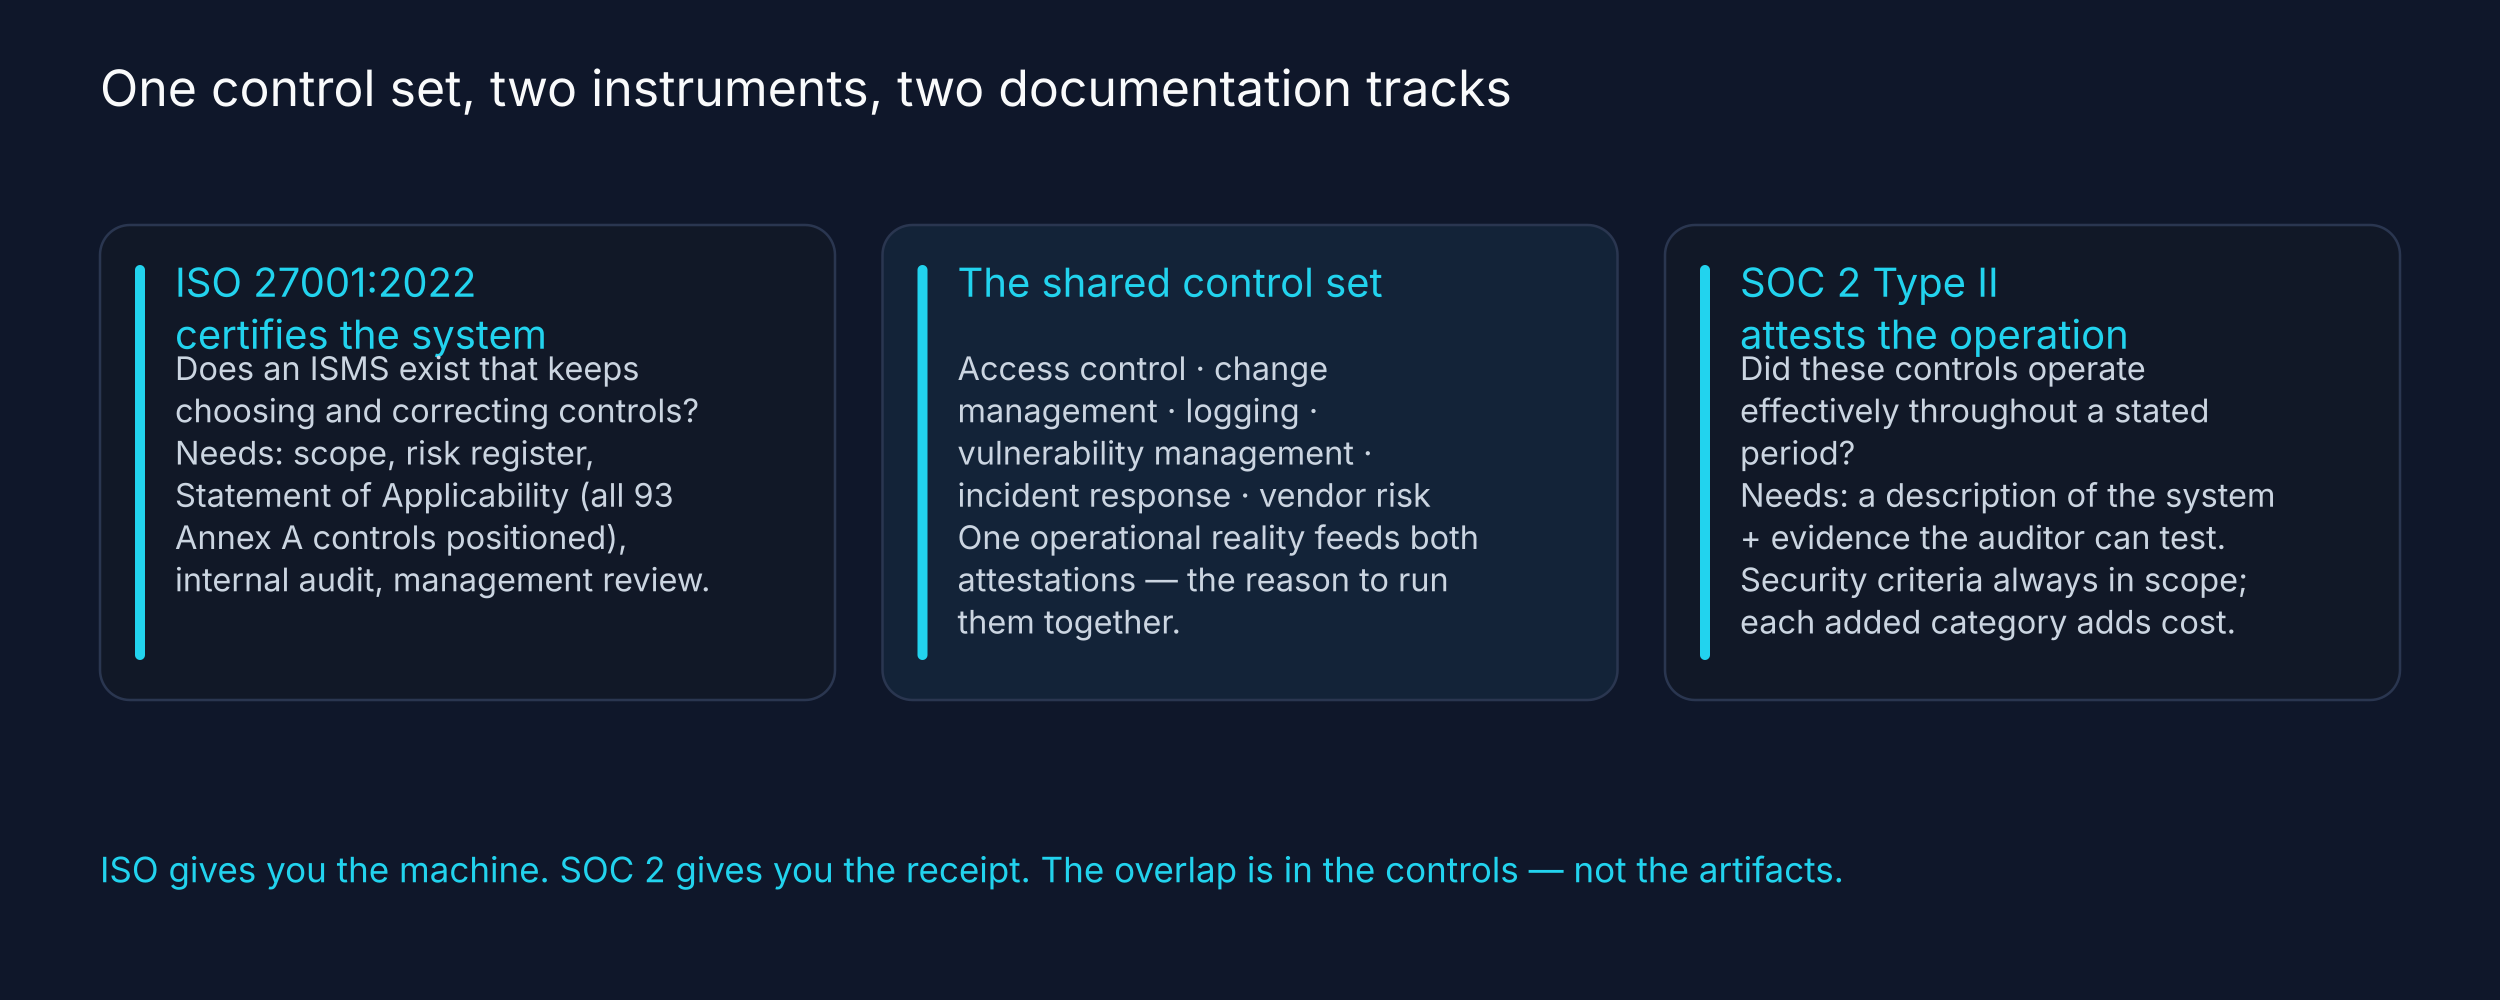
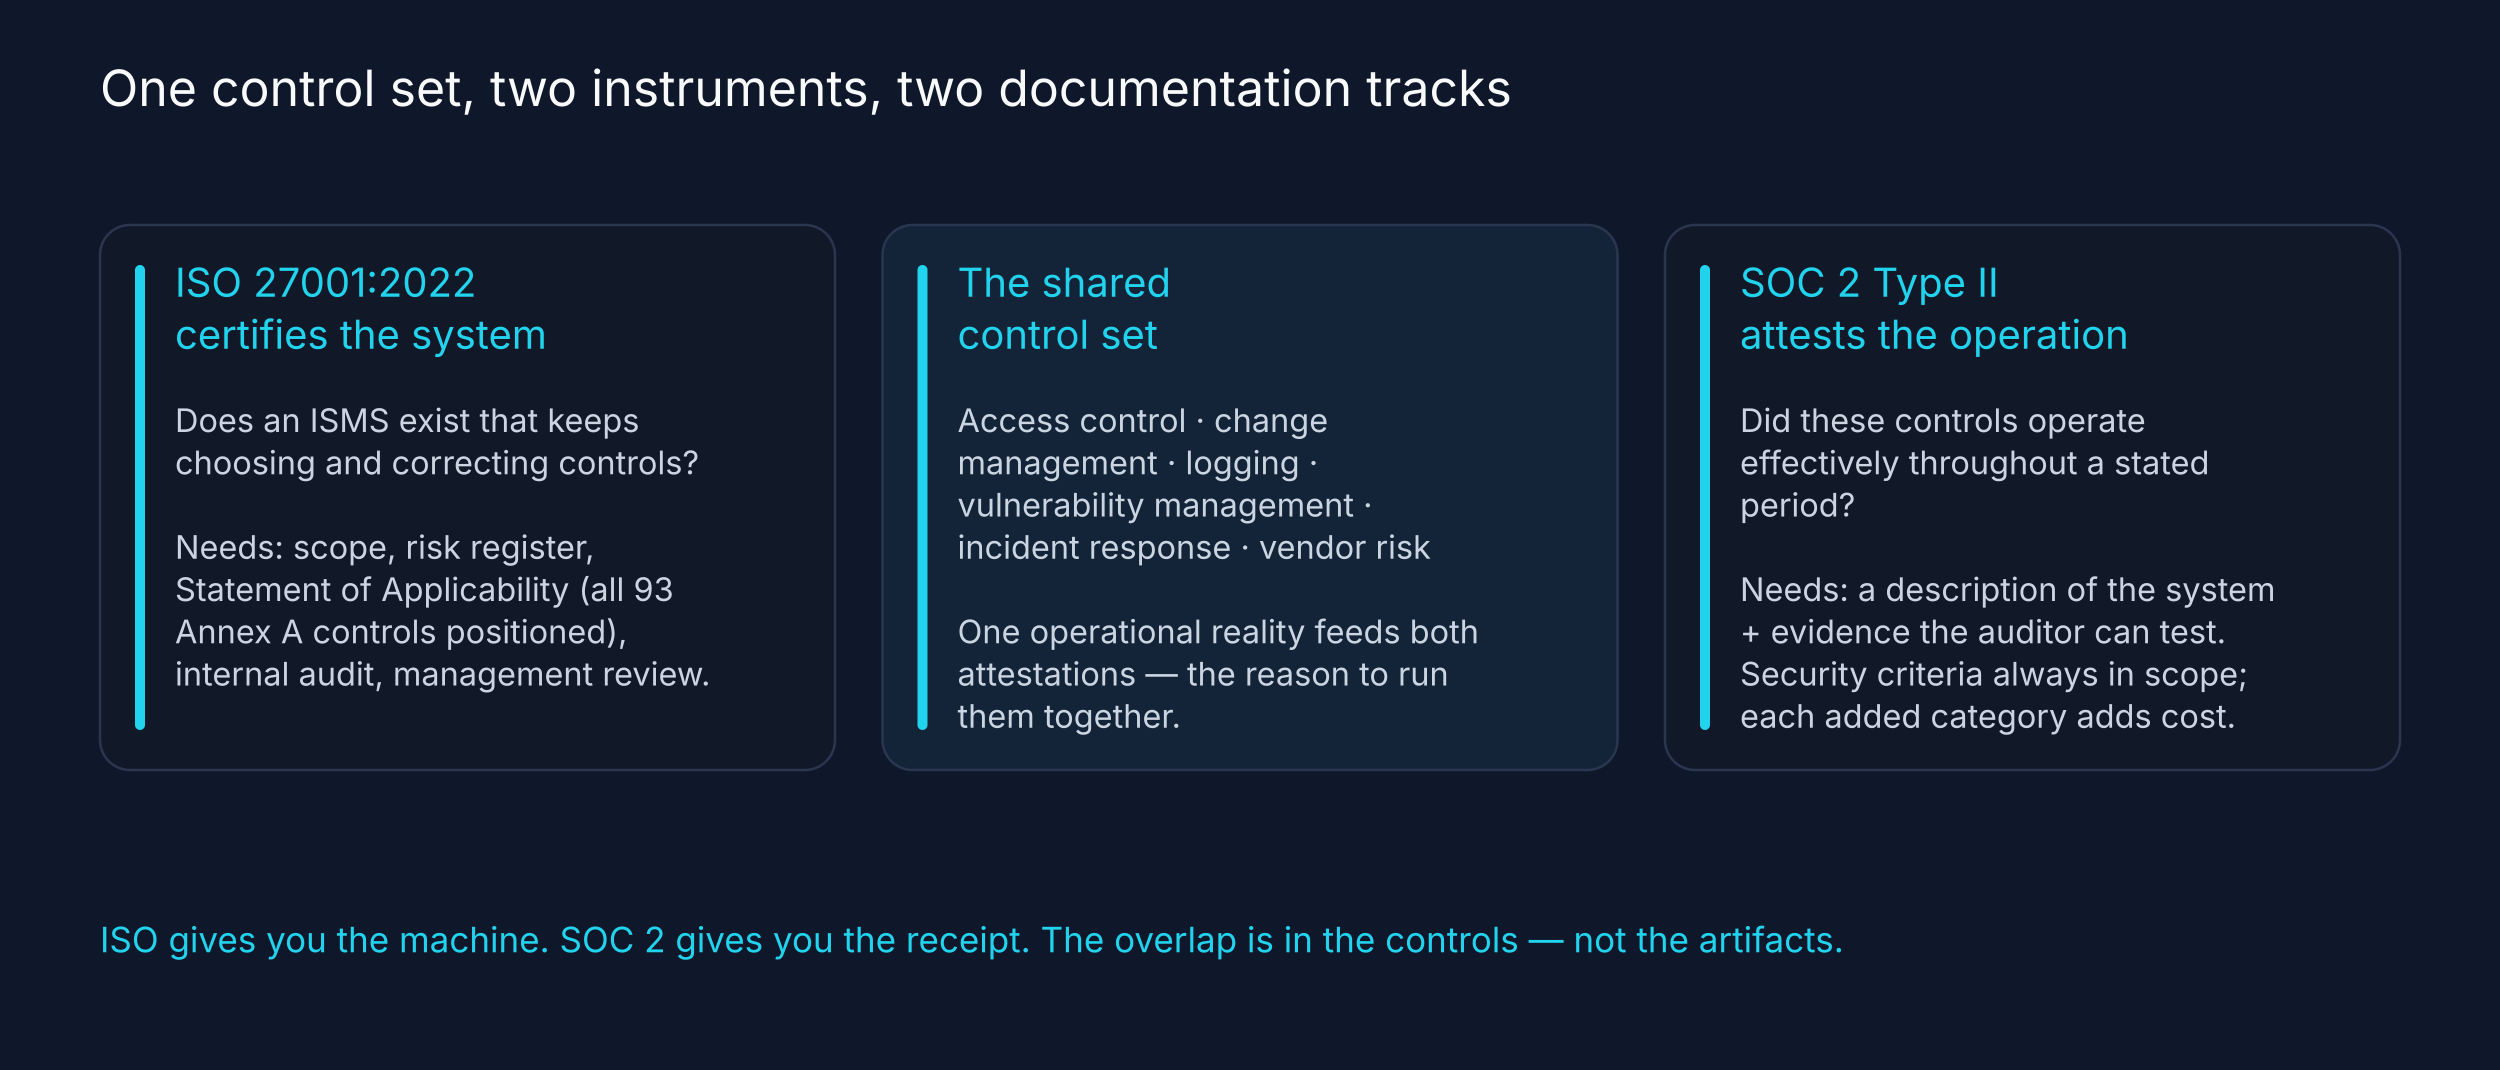
- <svg xmlns="http://www.w3.org/2000/svg" viewBox="0 0 1000 400" font-family="Inter, system-ui, -apple-system, Segoe UI, sans-serif">
-   <rect width="1000" height="400" fill="#0f172a" />
+ <svg xmlns="http://www.w3.org/2000/svg" viewBox="0 0 1000 428" font-family="Inter, system-ui, -apple-system, Segoe UI, sans-serif">
+   <rect width="1000" height="428" fill="#0f172a" />
  <text x="40" y="42.4" font-size="20" fill="#f9fafb" text-anchor="start">
    <tspan x="40" dy="0">One control set, two instruments, two documentation tracks</tspan>
  </text>
-   <rect x="40.0" y="90" width="294.0" height="190" rx="12" fill="#111827" stroke="#2a3650" stroke-width="1" />
-   <rect x="54.0" y="106" width="4" height="158" rx="2" fill="#22d3ee" />
+   <rect x="40.0" y="90" width="294.0" height="218" rx="12" fill="#111827" stroke="#2a3650" stroke-width="1" />
+   <rect x="54.0" y="106" width="4" height="186" rx="2" fill="#22d3ee" />
  <text x="70.0" y="118.7" font-size="16" fill="#22d3ee" text-anchor="start">
    <tspan x="70.0" dy="0">ISO 27001:2022</tspan>
    <tspan x="70.0" dy="20.8">certifies the system</tspan>
  </text>
-   <text x="70.0" y="152.0" font-size="13" fill="#cbd5e1" text-anchor="start">
+   <text x="70.0" y="172.8" font-size="13" fill="#cbd5e1" text-anchor="start">
    <tspan x="70.0" dy="0">Does an ISMS exist that keeps</tspan>
    <tspan x="70.0" dy="16.9">choosing and correcting controls?</tspan>
-     <tspan x="70.0" dy="16.9" />
+     <tspan x="70.0" dy="16.9"> </tspan>
    <tspan x="70.0" dy="16.9">Needs: scope, risk register,</tspan>
    <tspan x="70.0" dy="16.9">Statement of Applicability (all 93</tspan>
    <tspan x="70.0" dy="16.9">Annex A controls positioned),</tspan>
    <tspan x="70.0" dy="16.9">internal audit, management review.</tspan>
  </text>
-   <rect x="353.0" y="90" width="294.0" height="190" rx="12" fill="#132338" stroke="#2a3650" stroke-width="1" />
-   <rect x="367.0" y="106" width="4" height="158" rx="2" fill="#22d3ee" />
+   <rect x="353.0" y="90" width="294.0" height="218" rx="12" fill="#132338" stroke="#2a3650" stroke-width="1" />
+   <rect x="367.0" y="106" width="4" height="186" rx="2" fill="#22d3ee" />
  <text x="383.0" y="118.7" font-size="16" fill="#22d3ee" text-anchor="start">
-     <tspan x="383.0" dy="0">The shared control set</tspan>
+     <tspan x="383.0" dy="0">The shared</tspan>
+     <tspan x="383.0" dy="20.8">control set</tspan>
  </text>
-   <text x="383.0" y="152.0" font-size="13" fill="#cbd5e1" text-anchor="start">
+   <text x="383.0" y="172.8" font-size="13" fill="#cbd5e1" text-anchor="start">
    <tspan x="383.0" dy="0">Access control · change</tspan>
    <tspan x="383.0" dy="16.9">management · logging ·</tspan>
    <tspan x="383.0" dy="16.9">vulnerability management ·</tspan>
    <tspan x="383.0" dy="16.9">incident response · vendor risk</tspan>
-     <tspan x="383.0" dy="16.9" />
+     <tspan x="383.0" dy="16.9"> </tspan>
    <tspan x="383.0" dy="16.9">One operational reality feeds both</tspan>
    <tspan x="383.0" dy="16.9">attestations — the reason to run</tspan>
    <tspan x="383.0" dy="16.9">them together.</tspan>
  </text>
-   <rect x="666.0" y="90" width="294.0" height="190" rx="12" fill="#111827" stroke="#2a3650" stroke-width="1" />
-   <rect x="680.0" y="106" width="4" height="158" rx="2" fill="#22d3ee" />
+   <rect x="666.0" y="90" width="294.0" height="218" rx="12" fill="#111827" stroke="#2a3650" stroke-width="1" />
+   <rect x="680.0" y="106" width="4" height="186" rx="2" fill="#22d3ee" />
  <text x="696.0" y="118.7" font-size="16" fill="#22d3ee" text-anchor="start">
    <tspan x="696.0" dy="0">SOC 2 Type II</tspan>
    <tspan x="696.0" dy="20.8">attests the operation</tspan>
  </text>
-   <text x="696.0" y="152.0" font-size="13" fill="#cbd5e1" text-anchor="start">
+   <text x="696.0" y="172.8" font-size="13" fill="#cbd5e1" text-anchor="start">
    <tspan x="696.0" dy="0">Did these controls operate</tspan>
    <tspan x="696.0" dy="16.9">effectively throughout a stated</tspan>
    <tspan x="696.0" dy="16.9">period?</tspan>
-     <tspan x="696.0" dy="16.9" />
+     <tspan x="696.0" dy="16.9"> </tspan>
    <tspan x="696.0" dy="16.9">Needs: a description of the system</tspan>
    <tspan x="696.0" dy="16.9">+ evidence the auditor can test.</tspan>
    <tspan x="696.0" dy="16.9">Security criteria always in scope;</tspan>
    <tspan x="696.0" dy="16.9">each added category adds cost.</tspan>
  </text>
-   <text x="40" y="352.9" font-size="14" fill="#22d3ee" text-anchor="start">
+   <text x="40" y="380.9" font-size="14" fill="#22d3ee" text-anchor="start">
    <tspan x="40" dy="0">ISO gives you the machine. SOC 2 gives you the receipt. The overlap is in the controls — not the artifacts.</tspan>
-   </text>eyJ2ZXJzaW9uIjoiMSIsImVuY29kaW5nIjoiYnN0cmluZyIsImNvbXByZXNzZWQiOnRydWUsImVuY29kZWQiOiJ4nOVZzY7bNlx1MDAxMH5cdTAwMTVCubSo4ZiSLMvuodgmLbqHZlx1MDAwZl6gh7pcdTAwMDeuOJJcdNOkQNLedVx1MDAxN1x1MDAwYvQh+i6551H6JFx1MDAxZEr+UWpbXGKKdZx4b+bfkJz5OPPp82PgViVcdTAwMDSjXHUwMDAwXHUwMDFlMiZcdTAwMDU37D7oXHUwMDA0SzBWaFx1MDAxNYzCTmD1wmR+xtS50o5ev97N7GZ6jrNBwlx1MDAxY5Szwej3x0Bwb0xS7F9bdvDgsPVcdTAwMTCM4l4nWKHRuFx1MDAxM9xcdTAwMGLupsEo6WPXXHUwMDE0RDF12J90XHUwMDAyplxuiYuw1zqjZ/BGS23QyKt8mLP8XHUwMDBl7dyxbFZcdTAwMTi9UHwz5lxmU7ZkXHUwMDA2z4DjuZBy7FbeXG6eXHUwMDFkXHUwMDBmXHUwMDFhbGz9Vu9JN+3/zkKjxVSBtdX+umSZcHhcXNrDlt+xvOb+jn/gXHUwMDFlhs3hXHUwMDFhb6pcdTAwMTZSVlx1MDAwYlx1MDAxNa9cdTAwMTfWXHUwMDFkXHUwMDE2gFdcdTAwMWJtXHUwMDFkufv9TivvTuxcdTAwMTD2LbrO+ak5k1x1MDAxNvBu3tBPO3fiVouSM7e2JoWabbaQOps1VlZOXHUwMDFlXHUwMDA1N1xuSKZcdTAwMTVeT1x1MDAxMlx1MDAwYq5D3L0mQuF9XHUwMDE3lc26g+usajKH5yHovmxm8f7aiEIoJm+fwVaOXHUwMDBix+JPvGjYq1s/s7mQq1xuUv6wV1JcdTAwMTTol0BC7mrEOYG42nQ7XWKv355cdFx1MDAwNWbna/RcdTAwMDH8slx1MDAwNlxm7UZPnS3kwlx1MDAxZORcZmSuRtJcdTAwMWF33Vx1MDAxYXnD3lx1MDAxNnnhMO42sEf90FHwhSxCpFx1MDAxZVx1MDAwNN8rSmlcdTAwMWFcdTAwMGXOXHUwMDBlvMf13dEja/iFbfBcdTAwMGKfXHUwMDEzfo0gREeD0I/XQaC9ZFx1MDAxYoW4XHUwMDExgX7aXHUwMDE2gZBHXHUwMDAwhyOwXHUwMDFk+9JcIlx1MDAxMLVFIDpRXHUwMDA04kOZd7Bx/S710sFw5/w4/H++/1JTb9zm+fgkqfd6fEPCQa9HMeOF4Vx1MDAwNHfCjJZcdTAwMGKwxE2B2JV1MN9Psp+4apdOafKZ0mm/XHJHcSORxmnjXHUwMDEx07ZHnN3xPtCvXG5I/TYg9U9cdTAwMDKkt1x1MDAxYaPPXHUwMDE0uVx1MDAxZf86JvAgrEMsMEdmXHUwMDAwpUWETLW2Qlx1MDAxNTiFY302Ps365rpU21x1MDAxZiZqot7h4e2I2EyX0CFG2Fx1MDAxOTFQoCkwnYlcdTAwMWFjta7OR3ROrspSXCJU7oRET5FvmJRkXHUwMDE4TdSVUvBArrZmSYm7+lx1MDAxYVx1MDAwZvxbNCFcdTAwMTSaQlx1MDAxOFx1MDAxM7bgXHUwMDAyucGcKVbUNlxyLFx1MDAwNdx397F+OVx1MDAxN2s8x+gzPcfkaGGN+tEp6U1cdTAwMTRGUXr2N7lfXFyTtpeZnKi4XHUwMDBljkchXHUwMDE5vDh+M2hcdTAwMGLB4EQhSFx1MDAwZtWlKI32XHTOcND4tqSXRXDSNtenJ6lLt56QTNFcdTAwMTW8+Vm4n+aPzjtcdTAwMDOJXHUwMDE5toLlKIuJ+pfFYoZtaFx1MDAxOZ5cdTAwMDQtV1mGx9hcIuDDe5JN0aUwUY2Kir1SXHUwMDE3ha/yXHUwMDFm3k/UciExrpuK/dE8X5gzwesybEutLPjVS1BcXJuKXHUwMDA3eHbgJVx1MDAwYiRcdTAwMDamXHUwMDEyI7CGXHUwMDFiYJWp3LNcdTAwMDZyp910ophzYGu5wpJ//vq7XCLaONF6+UJcdTAwMTOzQDvYNcdGXHUwMDAx+MNcdTAwMWNgMpd1uTOwXHUwMDE52jtaSJMkeYlqXHLttaqFvVx1MDAxM1VTSo9cdTAwMDdcIu29OEZD2zXbZ1x1MDAxNW2bUVxiXHUwMDBm1alkmOyTmjS9XFzVhrZKlvRZNcttoVx1MDAxYd+8ISG5ReeT6+tNXHUwMDA2reWXbbbdr1x1MDAwMJ+46lxmlIdGrVh6MZyHtqqv9Fnl1512I7jHgIWdvFDDXHUwMDAxqVx1MDAwMeS5VzSWIFc4p7quXjjCiC/YwCdcbidcbs2bMlx1MDAwNyNcdTAwMWNsZkRZ/bmi84YoOFHfXHUwMDExWHrSkEHVXelcdTAwMTVIXHUwMDE3MoalXHUwMDFlwdidqDFkXHUwMDBi4ylcdTAwMDKacGicXHUwMDExJu/Zylx1MDAxMqFqXHUwMDA15Xs8XHUwMDE1y6aEce7ZOlx1MDAxZaPQZuWbntygjVx1MDAwM1wizuXd8Fx1MDAxY/znoEq//n80arzRNGqo9K3i6teY71tleno6nb5AjFqy0otcbldzXHUwMDA0XGJGqkvqpP7xIJJcIkB0don/rNV4QslKXCIqgPnh7SPwZFtpV1x1MDAwM9Vr+Cxz9sD7+dzbN8BcdTAwMWSfXHUwMDE03Fx1MDAxOFxiVpaVXHUwMDAy65lVYVx1MDAwNK/3rad76fTHfSbYy+kgZMFTXHUwMDA1S/Cc7OnpX8G07nsifQ==</svg>
+   </text>eyJ2ZXJzaW9uIjoiMSIsImVuY29kaW5nIjoiYnN0cmluZyIsImNvbXByZXNzZWQiOnRydWUsImVuY29kZWQiOiJ4nOVZwW7jNlx1MDAxMP1cdTAwMTVCe2lRwytKtiy7h1wi3W3RXHUwMDFjujk4QFx1MDAwZnVcdTAwMGaMOJJcdNOkQNJO3CDAfkT/Ze/7Kf2SXHUwMDBlJdvy1rawKOL11rmFXHUwMDE0OUPOPM48vzxcdTAwMDZuVUIwXG7gIWNScMPug06wXHUwMDA0Y4VWwSjqXHUwMDA0Vi9M5ldMnSvt6PXrZmU303NcXFxyXHUwMDEy5qCcXHJGvz9cdTAwMDaCe2OS4vzasoNcdTAwMDeHo4dg1Fx1MDAwYjvBXG6N9jrBveBuXHUwMDFhjJI+Tk1BXHUwMDE0U4fzSSdgqpC4XHRnrTN6XHUwMDA2b7TUXHUwMDA2jbzKhznL79DOXHUwMDFky2aF0Vx1MDAwYsU335xhypbM4Fx1MDAxOfB7LqRcdTAwMWO7lbeCZ8eDXHUwMDA2XHUwMDFiW7/VPulm/O9VaLSYKrC28q9Lllx0h8elIY68x/Ka+zv+gT5cZpvDNd5ULaSsNipeb6wnLFx1MDAwMK9cdTAwMWNtXHUwMDAz2fz9TitcdTAwMWZOnFx1MDAxMPYths75pTmTXHUwMDE28G7e0E9NONHVouTMra1JoWZcdTAwMWJcdTAwMTdSZ7OdnVWQR8GNXHUwMDAykmmF15PEgutcdTAwMTB3r4lQeN9FZbOe4DqrhszheVxihi+bWby/NqJcdTAwMTCKydtnsJXjxrH4XHUwMDEzL1x1MDAxYYX16Gc2XHUwMDE3clVBylx1MDAxZvZKilx1MDAwMuNcdTAwMTJIyF2NOCdcdTAwMTBXm2mnS5z17plQYJpYY1xm4Jc1YGg3fupsIVx1MDAxNzWQM5C5XHUwMDFhSWvcdWvkXHLDLfKiYa+7iz2atoAvYjFcIvUg+F5RStNocHbgPa7vjlx1MDAxMVnDL2qDX/Sc8NtJQnw0XHT93jpcdDRMtlnoNVx1MDAxOaBp2/OPXCJcdTAwMWVcdTAwMDNcdTAwMWPOwPbb15aBuC1cdTAwMDPxiTLQO1R5XHUwMDA3m9A3pZdcdTAwMGWGTfB70X+L/ddaenttke+dpPRej29INFxiQ4pcdTAwMTUviiboXHQrWi7AXHUwMDEyN1x1MDAwNWJX1sF8v8h+5q6mnNLkXHUwMDBildN+XHUwMDFijpKwmzaltJfuPOPWQprd8T7Q/1x1MDAxNZT6bVDqn1x1MDAwNEpvNeafKXI9/nVM4EFYh2hgjsxcdTAwMDBKi1x1MDAxOJlqbYUqcFx0x1x1MDAwZW18ofXDdbO2P0zURL3Dw9tcdTAwMTGxmS6hQ4ywM2KgQFNgOlx1MDAxMzXGfl2dj+icXFyVpUSw3Fx0iZFcIt8wKckwnqgrpeCBXFxtzZJcdTAwMTK9+i5cdTAwMGb8WzQhXHUwMDE0mkIgXHUwMDEztuBcdTAwMDLZwZwpVtQ2XHIsXHUwMDA13Hf30X45XHUwMDE323mQ8Vx1MDAxN3qQydHWXHUwMDFh9+NTXHUwMDEynDiK4/Tsb3K/vSZtLzM5UXtcdTAwMWRcdTAwMWPPQjJ4cVxmZ9CWgsGJUpBcdTAwMWXqTHFcdTAwMWHvUZzhXHUwMDA1M5y0LfLpSdrSrWckU1xmXHUwMDA1x1Ld/DDcL/PHXHUwMDE3noHHXGZb0dJCZOL+ZVx1MDAxMZlhXHUwMDFiYoYnQcxVluExtirCx1x1MDAwZiSbYkhhonaaKs5KXVx1MDAxNL7Rf/wwUcuFxMxumvYn63xvzlx1MDAwNK87sS21suB3L0FxbSoq4Fx0gtctkFx1MDAxYphKkcA2boBVpnJPXHUwMDFjyJ1204lizoGtNVx1MDAwYkv+fv9XxbZxofVcdTAwMWGGJmaBdnBqjoNcdTAwMDLwXHUwMDBmc4DMXFzW5c5AaGh4tJcmSfJcdTAwMTIlXHUwMDFiXHUwMDFhtkqG4YlcdTAwMWEqpcdcdTAwMTORhi+O1NB24fZZldvdLESHOlUyTPalmzS9XFxiQ1t1S/qswuW2UY1v3pCI3GLwyfX1poLWXHUwMDFhzLba7neAz9x1XHUwMDA20kPjViy9INZDW0VY+qwqbCPgXGLuUWCh0Vx1MDAxOGpAIDmAPPeyxlx1MDAxMuRcbtdU19VcdTAwMGJHXHUwMDE48S3bM2ZcXCg039U6XHUwMDE44WAzI8rqfyw639FcdTAwMDYn6jtcdTAwMDJLT1x1MDAxYjKopivRXHUwMDAyXHRDxrDZI1x1MDAxY7tcdTAwMTM1hmxhPElAXHUwMDEzXHUwMDBljTPC5D1bWVwiVC2jfI+nYtmUMM6B405cdTAwMDeFNis/9PRcdTAwMDZtXHUwMDFjUHIu74bnYEBcdTAwMDfF+vW/SeOkeaNpPNxtuVx1MDAxN1bxW9V6ejq5vkCMWrLSi1xuV3NcdTAwMDRcYmaqS+qy/ulHpEWA6OxcdTAwMTL/21bjXHQlK4moXHUwMDAw5j9vXHUwMDFmgafbSrtcdTAwMWGoXspnmbNcdTAwMDfez5d2v1x1MDAwM+7eScGNiWBlWcmwnltcdTAwMTVG8Npvvdzrpz/uc8Ewp4OIXHUwMDA1T1x1MDAxNSzBs7Knp39cdTAwMDCtgvDrIn0=</svg>
